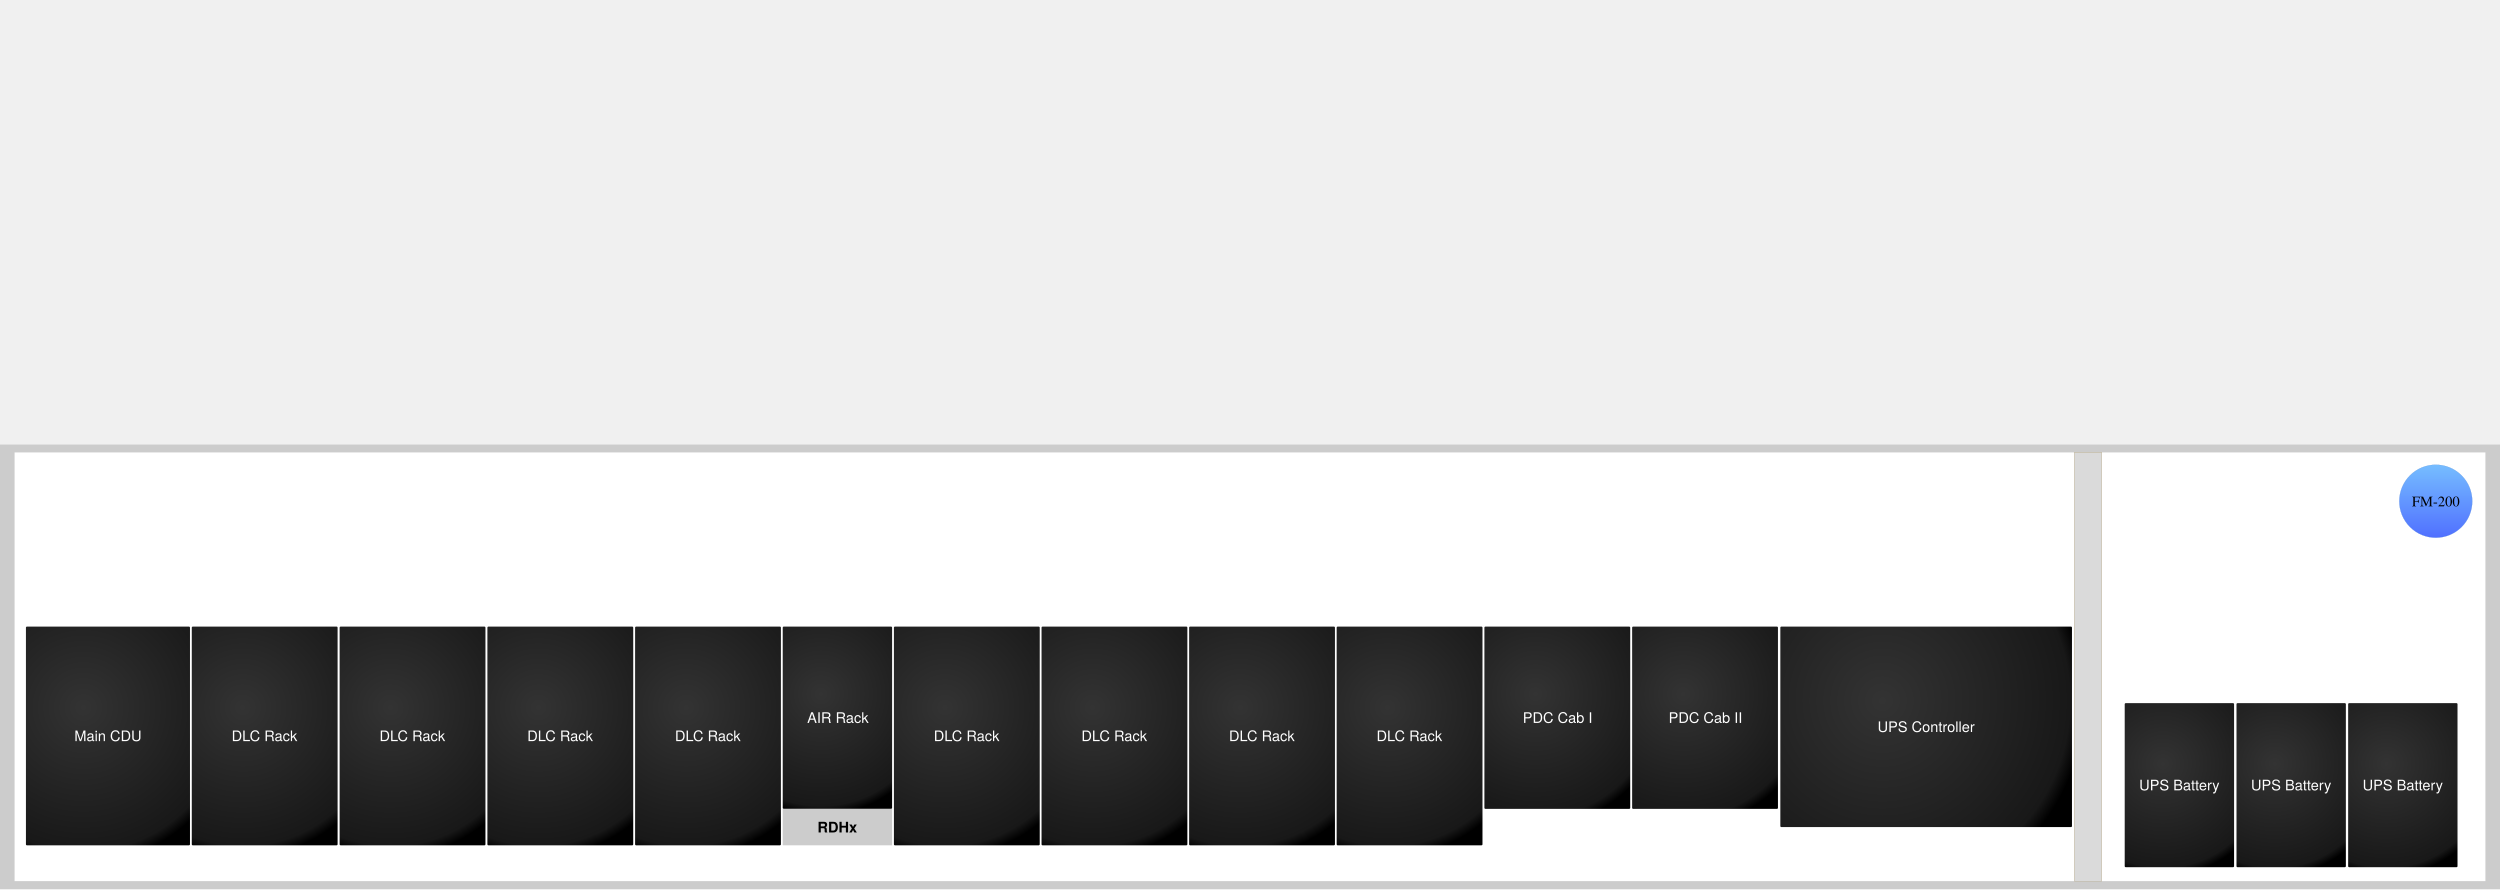
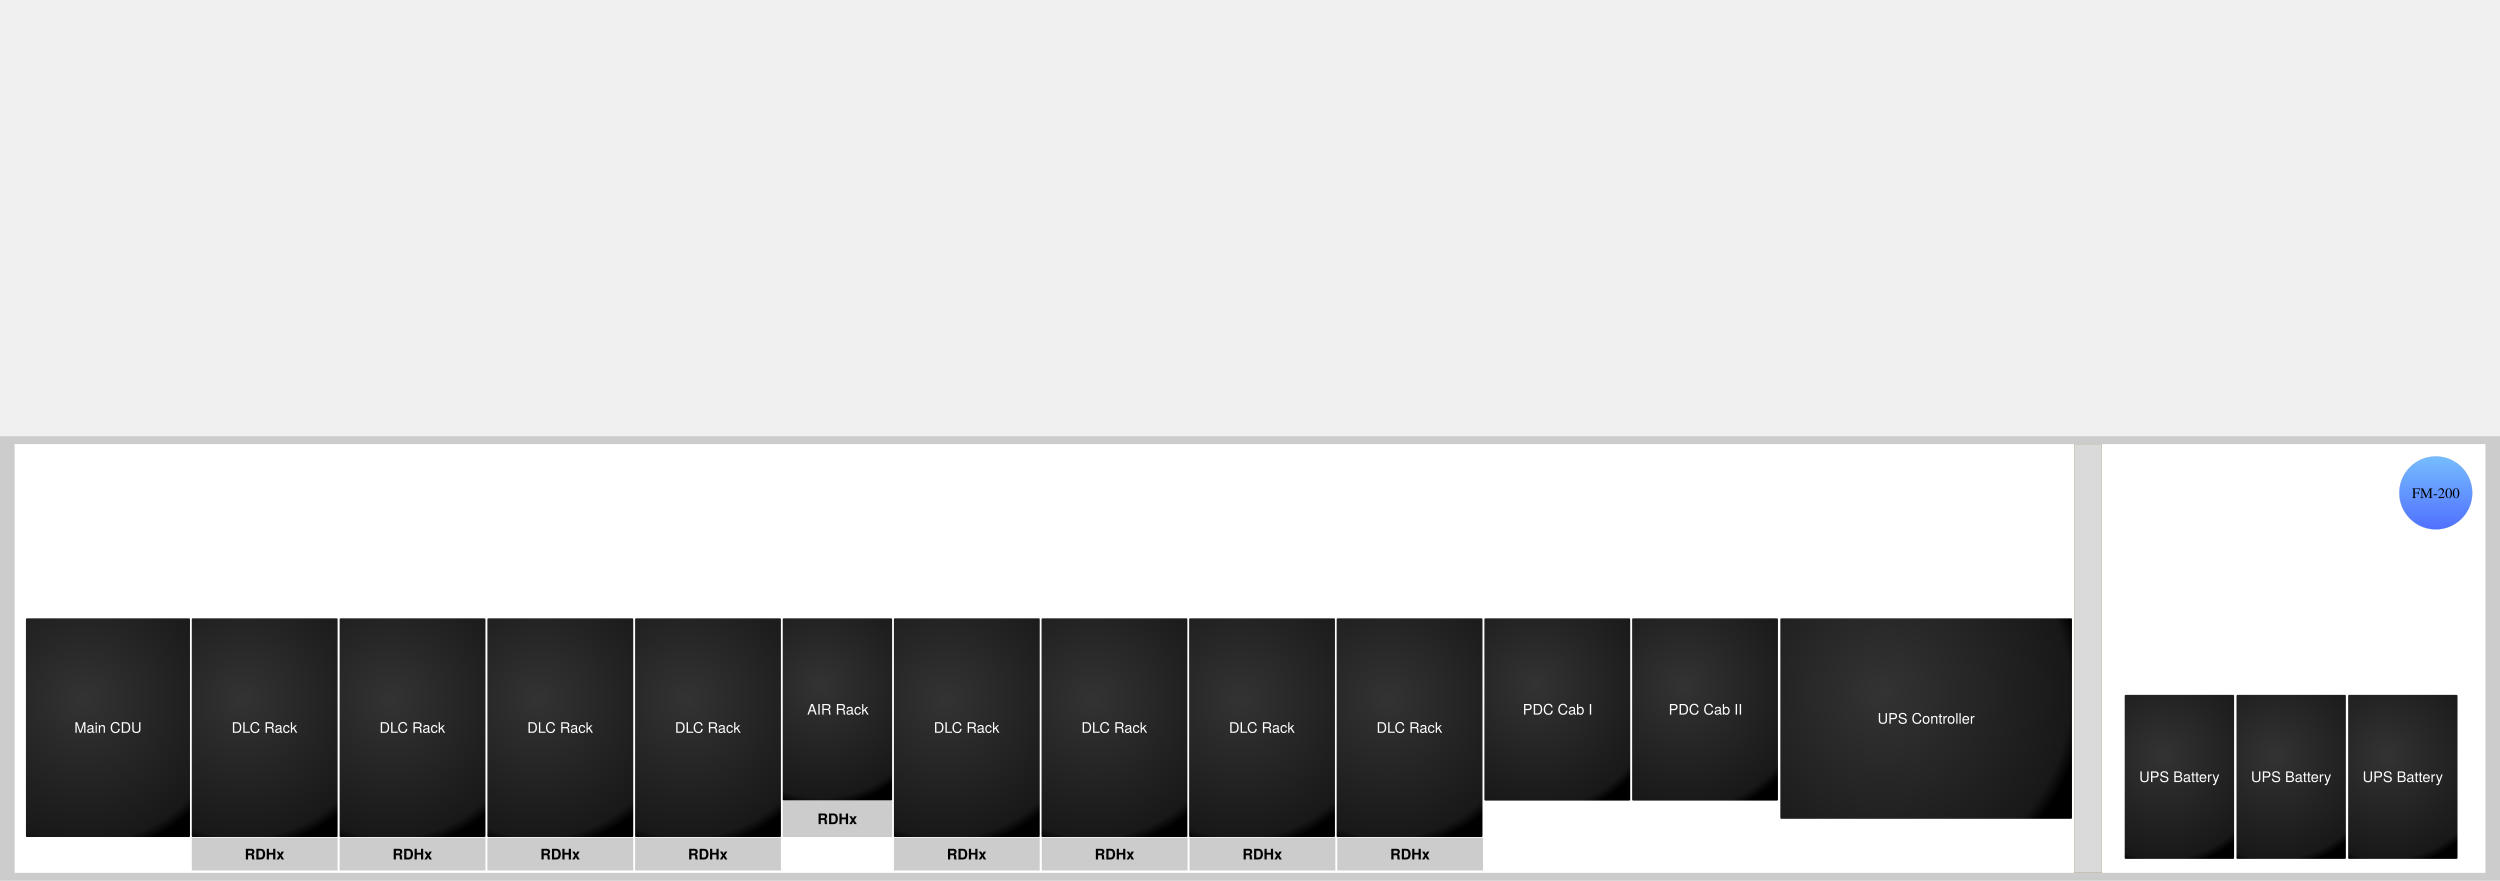
- <svg xmlns="http://www.w3.org/2000/svg" xmlns:xlink="http://www.w3.org/1999/xlink" version="1.1" viewBox="0 -2439 13716 4878" width="13716" height="4878">
+ <svg xmlns="http://www.w3.org/2000/svg" xmlns:xlink="http://www.w3.org/1999/xlink" version="1.1" viewBox="18.953 -2393.469 13716 4831.869" width="13716" height="4831.869">
  <defs>
    <radialGradient cx="0" cy="0" r="1" id="Gradient" gradientUnits="userSpaceOnUse">
      <stop offset="0" stop-color="#333" />
      <stop offset=".928" stop-color="#181818" />
      <stop offset="1" stop-color="black" />
    </radialGradient>
-     <radialGradient id="Obj_Gradient" xlink:href="#Gradient" gradientTransform="translate(457.2873 1442.771) scale(852.9304)" />
-     <radialGradient id="Obj_Gradient_2" xlink:href="#Gradient" gradientTransform="translate(1332.164 1442.771) scale(819.3192)" />
-     <radialGradient id="Obj_Gradient_3" xlink:href="#Gradient" gradientTransform="translate(2143.34 1442.771) scale(819.3192)" />
-     <radialGradient id="Obj_Gradient_4" xlink:href="#Gradient" gradientTransform="translate(2954.064 1442.771) scale(819.3192)" />
-     <radialGradient id="Obj_Gradient_5" xlink:href="#Gradient" gradientTransform="translate(3764.393 1442.771) scale(819.3192)" />
-     <radialGradient id="Obj_Gradient_6" xlink:href="#Gradient" gradientTransform="translate(4504.38 1368.771) scale(662.0045)" />
-     <radialGradient id="Obj_Gradient_7" xlink:href="#Gradient" gradientTransform="translate(5184.367 1442.771) scale(819.3192)" />
-     <radialGradient id="Obj_Gradient_8" xlink:href="#Gradient" gradientTransform="translate(5994.353 1442.771) scale(819.3192)" />
-     <radialGradient id="Obj_Gradient_9" xlink:href="#Gradient" gradientTransform="translate(6804.042 1442.771) scale(819.3192)" />
-     <radialGradient id="Obj_Gradient_10" xlink:href="#Gradient" gradientTransform="translate(7613.471 1442.771) scale(819.3192)" />
-     <radialGradient id="Obj_Gradient_11" xlink:href="#Gradient" gradientTransform="translate(8424.014 1368.771) scale(728.5774)" />
-     <radialGradient id="Obj_Gradient_12" xlink:href="#Gradient" gradientTransform="translate(9234.557 1368.771) scale(728.5774)" />
-     <radialGradient id="Obj_Gradient_13" xlink:href="#Gradient" gradientTransform="translate(10327.655 1405.771) scale(1110.253)" />
-     <radialGradient id="Obj_Gradient_14" xlink:href="#Gradient" gradientTransform="translate(11867.018 1751.771) scale(614.4894)" />
-     <radialGradient id="Obj_Gradient_15" xlink:href="#Gradient" gradientTransform="translate(12480.32 1751.771) scale(614.4894)" />
-     <radialGradient id="Obj_Gradient_16" xlink:href="#Gradient" gradientTransform="translate(13092.892 1751.771) scale(614.4894)" />
+     <radialGradient id="Obj_Gradient" xlink:href="#Gradient" gradientTransform="translate(476.2402 1442.771) scale(852.9304)" />
+     <radialGradient id="Obj_Gradient_2" xlink:href="#Gradient" gradientTransform="translate(1351.117 1442.771) scale(819.3192)" />
+     <radialGradient id="Obj_Gradient_3" xlink:href="#Gradient" gradientTransform="translate(2162.293 1442.771) scale(819.3192)" />
+     <radialGradient id="Obj_Gradient_4" xlink:href="#Gradient" gradientTransform="translate(2973.017 1442.771) scale(819.3192)" />
+     <radialGradient id="Obj_Gradient_5" xlink:href="#Gradient" gradientTransform="translate(3783.346 1442.771) scale(819.3192)" />
+     <radialGradient id="Obj_Gradient_6" xlink:href="#Gradient" gradientTransform="translate(4523.333 1368.771) scale(662.0045)" />
+     <radialGradient id="Obj_Gradient_7" xlink:href="#Gradient" gradientTransform="translate(5203.32 1442.771) scale(819.3192)" />
+     <radialGradient id="Obj_Gradient_8" xlink:href="#Gradient" gradientTransform="translate(6013.306 1442.771) scale(819.3192)" />
+     <radialGradient id="Obj_Gradient_9" xlink:href="#Gradient" gradientTransform="translate(6822.995 1442.771) scale(819.3192)" />
+     <radialGradient id="Obj_Gradient_10" xlink:href="#Gradient" gradientTransform="translate(7632.423 1442.771) scale(819.3192)" />
+     <radialGradient id="Obj_Gradient_11" xlink:href="#Gradient" gradientTransform="translate(8442.966 1368.771) scale(728.5774)" />
+     <radialGradient id="Obj_Gradient_12" xlink:href="#Gradient" gradientTransform="translate(9253.51 1368.771) scale(728.5774)" />
+     <radialGradient id="Obj_Gradient_13" xlink:href="#Gradient" gradientTransform="translate(10346.608 1405.771) scale(1110.253)" />
+     <radialGradient id="Obj_Gradient_14" xlink:href="#Gradient" gradientTransform="translate(11885.971 1751.771) scale(614.4894)" />
+     <radialGradient id="Obj_Gradient_15" xlink:href="#Gradient" gradientTransform="translate(12499.273 1751.771) scale(614.4894)" />
+     <radialGradient id="Obj_Gradient_16" xlink:href="#Gradient" gradientTransform="translate(13111.845 1751.771) scale(614.4894)" />
    <linearGradient x1="0" x2="1" id="Gradient_2" gradientUnits="userSpaceOnUse">
      <stop offset="0" stop-color="#76bdff" />
      <stop offset="1" stop-color="#5070ff" />
    </linearGradient>
-     <linearGradient id="Obj_Gradient_17" xlink:href="#Gradient_2" gradientTransform="translate(13363.703 110.9453) rotate(90) scale(400)" />
+     <linearGradient id="Obj_Gradient_17" xlink:href="#Gradient_2" gradientTransform="translate(13382.656 110.9453) rotate(90) scale(400)" />
  </defs>
-   <g id="TOP" stroke-opacity="1" fill="none" stroke-dasharray="none" stroke="none" fill-opacity="1">
+   <g id="TOP" fill-opacity="1" stroke-opacity="1" stroke-dasharray="none" stroke="none" fill="none">
    <g id="TOP_Single">
-       <g id="Group_24">
+       <g id="Group_58">
        <g id="Graphic_23">
-           <rect x="0" y="0" width="13716" height="2438.4" fill="#ccc" />
+           <rect x="18.953" y="0" width="13716" height="2438.4" fill="#ccc" />
        </g>
        <g id="Graphic_22">
-           <rect x="80" y="43.2" width="13556" height="2352" fill="white" />
+           <rect x="98.953" y="43.2" width="13556" height="2352" fill="white" />
        </g>
        <g id="Graphic_21">
-           <path d="M 147.287 998.771 L 1037.287 998.771 C 1040.049 998.771 1042.287 1001.009 1042.287 1003.771 L 1042.287 2193.771 C 1042.287 2196.532 1040.049 2198.771 1037.287 2198.771 L 147.287 2198.771 C 144.526 2198.771 142.287 2196.532 142.287 2193.771 L 142.287 1003.771 C 142.287 1001.009 144.526 998.771 147.287 998.771 Z" fill="url(#Obj_Gradient)" />
-           <text transform="translate(147.2873 1551.151)" fill="white">
+           <path d="M 166.24 998.771 L 1056.24 998.771 C 1059.002 998.771 1061.24 1001.009 1061.24 1003.771 L 1061.24 2193.771 C 1061.24 2196.532 1059.002 2198.771 1056.24 2198.771 L 166.24 2198.771 C 163.479 2198.771 161.24 2196.532 161.24 2193.771 L 161.24 1003.771 C 161.24 1001.009 163.479 998.771 166.24 998.771 Z" fill="url(#Obj_Gradient)" />
+           <text transform="translate(166.2402 1551.151)" fill="white">
            <tspan font-family="Helvetica Neue" font-size="80" fill="white" x="260.52" y="76" xml:space="preserve">Main CDU</tspan>
          </text>
        </g>
        <g id="Graphic_20">
-           <path d="M 1057.164 998.771 L 1847.164 998.771 C 1849.925 998.771 1852.164 1001.009 1852.164 1003.771 L 1852.164 2193.771 C 1852.164 2196.532 1849.925 2198.771 1847.164 2198.771 L 1057.164 2198.771 C 1054.402 2198.771 1052.164 2196.532 1052.164 2193.771 L 1052.164 1003.771 C 1052.164 1001.009 1054.402 998.771 1057.164 998.771 Z" fill="url(#Obj_Gradient_2)" />
-           <text transform="translate(1057.164 1551.151)" fill="white">
+           <path d="M 1076.117 998.771 L 1866.117 998.771 C 1868.878 998.771 1871.117 1001.009 1871.117 1003.771 L 1871.117 2193.771 C 1871.117 2196.532 1868.878 2198.771 1866.117 2198.771 L 1076.117 2198.771 C 1073.355 2198.771 1071.117 2196.532 1071.117 2193.771 L 1071.117 1003.771 C 1071.117 1001.009 1073.355 998.771 1076.117 998.771 Z" fill="url(#Obj_Gradient_2)" />
+           <text transform="translate(1076.117 1551.151)" fill="white">
            <tspan font-family="Helvetica Neue" font-size="80" fill="white" x="213.48" y="76" xml:space="preserve">DLC Rack</tspan>
          </text>
        </g>
        <g id="Graphic_19">
-           <path d="M 1868.34 998.771 L 2658.34 998.771 C 2661.102 998.771 2663.34 1001.009 2663.34 1003.771 L 2663.34 2193.771 C 2663.34 2196.532 2661.102 2198.771 2658.34 2198.771 L 1868.34 2198.771 C 1865.579 2198.771 1863.34 2196.532 1863.34 2193.771 L 1863.34 1003.771 C 1863.34 1001.009 1865.579 998.771 1868.34 998.771 Z" fill="url(#Obj_Gradient_3)" />
-           <text transform="translate(1868.34 1551.151)" fill="white">
+           <path d="M 1887.293 998.771 L 2677.293 998.771 C 2680.055 998.771 2682.293 1001.009 2682.293 1003.771 L 2682.293 2193.771 C 2682.293 2196.532 2680.055 2198.771 2677.293 2198.771 L 1887.293 2198.771 C 1884.532 2198.771 1882.293 2196.532 1882.293 2193.771 L 1882.293 1003.771 C 1882.293 1001.009 1884.532 998.771 1887.293 998.771 Z" fill="url(#Obj_Gradient_3)" />
+           <text transform="translate(1887.293 1551.151)" fill="white">
            <tspan font-family="Helvetica Neue" font-size="80" fill="white" x="213.48" y="76" xml:space="preserve">DLC Rack</tspan>
          </text>
        </g>
        <g id="Graphic_18">
-           <path d="M 2679.064 998.771 L 3469.064 998.771 C 3471.825 998.771 3474.064 1001.009 3474.064 1003.771 L 3474.064 2193.771 C 3474.064 2196.532 3471.825 2198.771 3469.064 2198.771 L 2679.064 2198.771 C 2676.302 2198.771 2674.064 2196.532 2674.064 2193.771 L 2674.064 1003.771 C 2674.064 1001.009 2676.302 998.771 2679.064 998.771 Z" fill="url(#Obj_Gradient_4)" />
-           <text transform="translate(2679.064 1551.151)" fill="white">
+           <path d="M 2698.017 998.771 L 3488.017 998.771 C 3490.778 998.771 3493.017 1001.009 3493.017 1003.771 L 3493.017 2193.771 C 3493.017 2196.532 3490.778 2198.771 3488.017 2198.771 L 2698.017 2198.771 C 2695.255 2198.771 2693.017 2196.532 2693.017 2193.771 L 2693.017 1003.771 C 2693.017 1001.009 2695.255 998.771 2698.017 998.771 Z" fill="url(#Obj_Gradient_4)" />
+           <text transform="translate(2698.017 1551.151)" fill="white">
            <tspan font-family="Helvetica Neue" font-size="80" fill="white" x="213.48" y="76" xml:space="preserve">DLC Rack</tspan>
          </text>
        </g>
        <g id="Graphic_17">
-           <path d="M 3489.393 998.771 L 4279.393 998.771 C 4282.155 998.771 4284.393 1001.009 4284.393 1003.771 L 4284.393 2193.771 C 4284.393 2196.532 4282.155 2198.771 4279.393 2198.771 L 3489.393 2198.771 C 3486.632 2198.771 3484.393 2196.532 3484.393 2193.771 L 3484.393 1003.771 C 3484.393 1001.009 3486.632 998.771 3489.393 998.771 Z" fill="url(#Obj_Gradient_5)" />
-           <text transform="translate(3489.393 1551.151)" fill="white">
+           <path d="M 3508.346 998.771 L 4298.346 998.771 C 4301.108 998.771 4303.346 1001.009 4303.346 1003.771 L 4303.346 2193.771 C 4303.346 2196.532 4301.108 2198.771 4298.346 2198.771 L 3508.346 2198.771 C 3505.585 2198.771 3503.346 2196.532 3503.346 2193.771 L 3503.346 1003.771 C 3503.346 1001.009 3505.585 998.771 3508.346 998.771 Z" fill="url(#Obj_Gradient_5)" />
+           <text transform="translate(3508.346 1551.151)" fill="white">
            <tspan font-family="Helvetica Neue" font-size="80" fill="white" x="213.48" y="76" xml:space="preserve">DLC Rack</tspan>
          </text>
        </g>
        <g id="Graphic_16">
-           <path d="M 4299.38 998.771 L 4889.38 998.771 C 4892.141 998.771 4894.38 1001.009 4894.38 1003.771 L 4894.38 1993.771 C 4894.38 1996.532 4892.141 1998.771 4889.38 1998.771 L 4299.38 1998.771 C 4296.619 1998.771 4294.38 1996.532 4294.38 1993.771 L 4294.38 1003.771 C 4294.38 1001.009 4296.619 998.771 4299.38 998.771 Z" fill="url(#Obj_Gradient_6)" />
-           <text transform="translate(4299.38 1451.151)" fill="white">
+           <path d="M 4318.333 998.771 L 4908.333 998.771 C 4911.094 998.771 4913.333 1001.009 4913.333 1003.771 L 4913.333 1993.771 C 4913.333 1996.532 4911.094 1998.771 4908.333 1998.771 L 4318.333 1998.771 C 4315.572 1998.771 4313.333 1996.532 4313.333 1993.771 L 4313.333 1003.771 C 4313.333 1001.009 4315.572 998.771 4318.333 998.771 Z" fill="url(#Obj_Gradient_6)" />
+           <text transform="translate(4318.333 1451.151)" fill="white">
            <tspan font-family="Helvetica Neue" font-size="80" fill="white" x="129.08" y="76" xml:space="preserve">AIR Rack</tspan>
          </text>
        </g>
        <g id="Graphic_15">
-           <path d="M 4909.367 998.771 L 5699.367 998.771 C 5702.128 998.771 5704.367 1001.009 5704.367 1003.771 L 5704.367 2193.771 C 5704.367 2196.532 5702.128 2198.771 5699.367 2198.771 L 4909.367 2198.771 C 4906.605 2198.771 4904.367 2196.532 4904.367 2193.771 L 4904.367 1003.771 C 4904.367 1001.009 4906.605 998.771 4909.367 998.771 Z" fill="url(#Obj_Gradient_7)" />
-           <text transform="translate(4909.367 1551.151)" fill="white">
+           <path d="M 4928.32 998.771 L 5718.32 998.771 C 5721.081 998.771 5723.32 1001.009 5723.32 1003.771 L 5723.32 2193.771 C 5723.32 2196.532 5721.081 2198.771 5718.32 2198.771 L 4928.32 2198.771 C 4925.558 2198.771 4923.32 2196.532 4923.32 2193.771 L 4923.32 1003.771 C 4923.32 1001.009 4925.558 998.771 4928.32 998.771 Z" fill="url(#Obj_Gradient_7)" />
+           <text transform="translate(4928.32 1551.151)" fill="white">
            <tspan font-family="Helvetica Neue" font-size="80" fill="white" x="213.48" y="76" xml:space="preserve">DLC Rack</tspan>
          </text>
        </g>
        <g id="Graphic_14">
-           <path d="M 5719.353 998.771 L 6509.353 998.771 C 6512.115 998.771 6514.353 1001.009 6514.353 1003.771 L 6514.353 2193.771 C 6514.353 2196.532 6512.115 2198.771 6509.353 2198.771 L 5719.353 2198.771 C 5716.592 2198.771 5714.353 2196.532 5714.353 2193.771 L 5714.353 1003.771 C 5714.353 1001.009 5716.592 998.771 5719.353 998.771 Z" fill="url(#Obj_Gradient_8)" />
-           <text transform="translate(5719.353 1551.151)" fill="white">
+           <path d="M 5738.306 998.771 L 6528.306 998.771 C 6531.068 998.771 6533.306 1001.009 6533.306 1003.771 L 6533.306 2193.771 C 6533.306 2196.532 6531.068 2198.771 6528.306 2198.771 L 5738.306 2198.771 C 5735.545 2198.771 5733.306 2196.532 5733.306 2193.771 L 5733.306 1003.771 C 5733.306 1001.009 5735.545 998.771 5738.306 998.771 Z" fill="url(#Obj_Gradient_8)" />
+           <text transform="translate(5738.306 1551.151)" fill="white">
            <tspan font-family="Helvetica Neue" font-size="80" fill="white" x="213.48" y="76" xml:space="preserve">DLC Rack</tspan>
          </text>
        </g>
        <g id="Graphic_13">
-           <path d="M 6529.042 998.771 L 7319.042 998.771 C 7321.803 998.771 7324.042 1001.009 7324.042 1003.771 L 7324.042 2193.771 C 7324.042 2196.532 7321.803 2198.771 7319.042 2198.771 L 6529.042 2198.771 C 6526.28 2198.771 6524.042 2196.532 6524.042 2193.771 L 6524.042 1003.771 C 6524.042 1001.009 6526.28 998.771 6529.042 998.771 Z" fill="url(#Obj_Gradient_9)" />
-           <text transform="translate(6529.042 1551.151)" fill="white">
+           <path d="M 6547.995 998.771 L 7337.995 998.771 C 7340.756 998.771 7342.995 1001.009 7342.995 1003.771 L 7342.995 2193.771 C 7342.995 2196.532 7340.756 2198.771 7337.995 2198.771 L 6547.995 2198.771 C 6545.233 2198.771 6542.995 2196.532 6542.995 2193.771 L 6542.995 1003.771 C 6542.995 1001.009 6545.233 998.771 6547.995 998.771 Z" fill="url(#Obj_Gradient_9)" />
+           <text transform="translate(6547.995 1551.151)" fill="white">
            <tspan font-family="Helvetica Neue" font-size="80" fill="white" x="213.48" y="76" xml:space="preserve">DLC Rack</tspan>
          </text>
        </g>
        <g id="Graphic_12">
-           <path d="M 7338.471 998.771 L 8128.471 998.771 C 8131.232 998.771 8133.471 1001.009 8133.471 1003.771 L 8133.471 2193.771 C 8133.471 2196.532 8131.232 2198.771 8128.471 2198.771 L 7338.471 2198.771 C 7335.709 2198.771 7333.471 2196.532 7333.471 2193.771 L 7333.471 1003.771 C 7333.471 1001.009 7335.709 998.771 7338.471 998.771 Z" fill="url(#Obj_Gradient_10)" />
-           <text transform="translate(7338.471 1551.151)" fill="white">
+           <path d="M 7357.423 998.771 L 8147.423 998.771 C 8150.185 998.771 8152.423 1001.009 8152.423 1003.771 L 8152.423 2193.771 C 8152.423 2196.532 8150.185 2198.771 8147.423 2198.771 L 7357.423 2198.771 C 7354.662 2198.771 7352.423 2196.532 7352.423 2193.771 L 7352.423 1003.771 C 7352.423 1001.009 7354.662 998.771 7357.423 998.771 Z" fill="url(#Obj_Gradient_10)" />
+           <text transform="translate(7357.423 1551.151)" fill="white">
            <tspan font-family="Helvetica Neue" font-size="80" fill="white" x="213.48" y="76" xml:space="preserve">DLC Rack</tspan>
          </text>
        </g>
        <g id="Graphic_11">
-           <path d="M 8149.014 998.771 L 8939.014 998.771 C 8941.775 998.771 8944.014 1001.009 8944.014 1003.771 L 8944.014 1993.771 C 8944.014 1996.532 8941.775 1998.771 8939.014 1998.771 L 8149.014 1998.771 C 8146.252 1998.771 8144.014 1996.532 8144.014 1993.771 L 8144.014 1003.771 C 8144.014 1001.009 8146.252 998.771 8149.014 998.771 Z" fill="url(#Obj_Gradient_11)" />
-           <text transform="translate(8149.014 1451.151)" fill="white">
+           <path d="M 8167.966 998.771 L 8957.966 998.771 C 8960.728 998.771 8962.966 1001.009 8962.966 1003.771 L 8962.966 1993.771 C 8962.966 1996.532 8960.728 1998.771 8957.966 1998.771 L 8167.966 1998.771 C 8165.205 1998.771 8162.966 1996.532 8162.966 1993.771 L 8162.966 1003.771 C 8162.966 1001.009 8165.205 998.771 8167.966 998.771 Z" fill="url(#Obj_Gradient_11)" />
+           <text transform="translate(8167.966 1451.151)" fill="white">
            <tspan font-family="Helvetica Neue" font-size="80" fill="white" x="205.36" y="76" xml:space="preserve">PDC Cab I</tspan>
          </text>
        </g>
        <g id="Graphic_10">
-           <path d="M 8959.557 998.771 L 9749.557 998.771 C 9752.318 998.771 9754.557 1001.009 9754.557 1003.771 L 9754.557 1993.771 C 9754.557 1996.532 9752.318 1998.771 9749.557 1998.771 L 8959.557 1998.771 C 8956.795 1998.771 8954.557 1996.532 8954.557 1993.771 L 8954.557 1003.771 C 8954.557 1001.009 8956.795 998.771 8959.557 998.771 Z" fill="url(#Obj_Gradient_12)" />
-           <text transform="translate(8959.557 1451.151)" fill="white">
+           <path d="M 8978.51 998.771 L 9768.51 998.771 C 9771.271 998.771 9773.51 1001.009 9773.51 1003.771 L 9773.51 1993.771 C 9773.51 1996.532 9771.271 1998.771 9768.51 1998.771 L 8978.51 1998.771 C 8975.748 1998.771 8973.51 1996.532 8973.51 1993.771 L 8973.51 1003.771 C 8973.51 1001.009 8975.748 998.771 8978.51 998.771 Z" fill="url(#Obj_Gradient_12)" />
+           <text transform="translate(8978.51 1451.151)" fill="white">
            <tspan font-family="Helvetica Neue" font-size="80" fill="white" x="195" y="76" xml:space="preserve">PDC Cab II</tspan>
          </text>
        </g>
        <g id="Graphic_9">
-           <path d="M 9772.655 998.771 L 11362.655 998.771 C 11365.416 998.771 11367.655 1001.009 11367.655 1003.771 L 11367.655 2093.771 C 11367.655 2096.532 11365.416 2098.771 11362.655 2098.771 L 9772.655 2098.771 C 9769.893 2098.771 9767.655 2096.532 9767.655 2093.771 L 9767.655 1003.771 C 9767.655 1001.009 9769.893 998.771 9772.655 998.771 Z" fill="url(#Obj_Gradient_13)" />
-           <text transform="translate(9772.655 1501.151)" fill="white">
+           <path d="M 9791.608 998.771 L 11381.608 998.771 C 11384.369 998.771 11386.608 1001.009 11386.608 1003.771 L 11386.608 2093.771 C 11386.608 2096.532 11384.369 2098.771 11381.608 2098.771 L 9791.608 2098.771 C 9788.846 2098.771 9786.608 2096.532 9786.608 2093.771 L 9786.608 1003.771 C 9786.608 1001.009 9788.846 998.771 9791.608 998.771 Z" fill="url(#Obj_Gradient_13)" />
+           <text transform="translate(9791.608 1501.151)" fill="white">
            <tspan font-family="Helvetica Neue" font-size="80" fill="white" x="528.36" y="76" xml:space="preserve">UPS Controller</tspan>
          </text>
        </g>
        <g id="Group_5">
          <g id="Graphic_8">
-             <path d="M 11662.018 1418.771 L 12252.018 1418.771 C 12254.78 1418.771 12257.018 1421.009 12257.018 1423.771 L 12257.018 2313.771 C 12257.018 2316.532 12254.78 2318.771 12252.018 2318.771 L 11662.018 2318.771 C 11659.257 2318.771 11657.018 2316.532 11657.018 2313.771 L 11657.018 1423.771 C 11657.018 1421.009 11659.257 1418.771 11662.018 1418.771 Z" fill="url(#Obj_Gradient_14)" />
-             <text transform="translate(11662.018 1821.151)" fill="white">
+             <path d="M 11680.971 1418.771 L 12270.971 1418.771 C 12273.733 1418.771 12275.971 1421.009 12275.971 1423.771 L 12275.971 2313.771 C 12275.971 2316.532 12273.733 2318.771 12270.971 2318.771 L 11680.971 2318.771 C 11678.21 2318.771 11675.971 2316.532 11675.971 2313.771 L 11675.971 1423.771 C 11675.971 1421.009 11678.21 1418.771 11680.971 1418.771 Z" fill="url(#Obj_Gradient_14)" />
+             <text transform="translate(11680.971 1821.151)" fill="white">
              <tspan font-family="Helvetica Neue" font-size="80" fill="white" x="74.28" y="76" xml:space="preserve">UPS Battery</tspan>
            </text>
          </g>
          <g id="Graphic_7">
-             <path d="M 12275.32 1418.771 L 12865.32 1418.771 C 12868.081 1418.771 12870.32 1421.009 12870.32 1423.771 L 12870.32 2313.771 C 12870.32 2316.532 12868.081 2318.771 12865.32 2318.771 L 12275.32 2318.771 C 12272.558 2318.771 12270.32 2316.532 12270.32 2313.771 L 12270.32 1423.771 C 12270.32 1421.009 12272.558 1418.771 12275.32 1418.771 Z" fill="url(#Obj_Gradient_15)" />
-             <text transform="translate(12275.32 1821.151)" fill="white">
+             <path d="M 12294.273 1418.771 L 12884.273 1418.771 C 12887.034 1418.771 12889.273 1421.009 12889.273 1423.771 L 12889.273 2313.771 C 12889.273 2316.532 12887.034 2318.771 12884.273 2318.771 L 12294.273 2318.771 C 12291.511 2318.771 12289.273 2316.532 12289.273 2313.771 L 12289.273 1423.771 C 12289.273 1421.009 12291.511 1418.771 12294.273 1418.771 Z" fill="url(#Obj_Gradient_15)" />
+             <text transform="translate(12294.273 1821.151)" fill="white">
              <tspan font-family="Helvetica Neue" font-size="80" fill="white" x="74.28" y="76" xml:space="preserve">UPS Battery</tspan>
            </text>
          </g>
          <g id="Graphic_6">
-             <path d="M 12887.892 1418.771 L 13477.892 1418.771 C 13480.653 1418.771 13482.892 1421.009 13482.892 1423.771 L 13482.892 2313.771 C 13482.892 2316.532 13480.653 2318.771 13477.892 2318.771 L 12887.892 2318.771 C 12885.13 2318.771 12882.892 2316.532 12882.892 2313.771 L 12882.892 1423.771 C 12882.892 1421.009 12885.13 1418.771 12887.892 1418.771 Z" fill="url(#Obj_Gradient_16)" />
-             <text transform="translate(12887.892 1821.151)" fill="white">
+             <path d="M 12906.845 1418.771 L 13496.845 1418.771 C 13499.606 1418.771 13501.845 1421.009 13501.845 1423.771 L 13501.845 2313.771 C 13501.845 2316.532 13499.606 2318.771 13496.845 2318.771 L 12906.845 2318.771 C 12904.084 2318.771 12901.845 2316.532 12901.845 2313.771 L 12901.845 1423.771 C 12901.845 1421.009 12904.084 1418.771 12906.845 1418.771 Z" fill="url(#Obj_Gradient_16)" />
+             <text transform="translate(12906.845 1821.151)" fill="white">
              <tspan font-family="Helvetica Neue" font-size="80" fill="white" x="74.28" y="76" xml:space="preserve">UPS Battery</tspan>
            </text>
          </g>
        </g>
        <g id="Graphic_4">
-           <rect x="11380.753" y="43.2" width="150" height="2352" fill="#dadada" />
-           <rect x="11380.753" y="43.2" width="150" height="2352" stroke="#6d5000" stroke-linecap="round" stroke-linejoin="round" stroke-width="1" />
+           <rect x="11399.706" y="43.2" width="150" height="2352" fill="#dadada" />
+           <rect x="11399.706" y="43.2" width="150" height="2352" stroke="#6d5000" stroke-linecap="round" stroke-linejoin="round" stroke-width="1" />
        </g>
        <g id="Graphic_3">
-           <path d="M 13505.124 169.524 C 13583.23 247.629 13583.23 374.262 13505.124 452.366 C 13427.02 530.472 13300.387 530.472 13222.282 452.366 C 13144.177 374.262 13144.177 247.629 13222.282 169.524 C 13300.387 91.419 13427.02 91.419 13505.124 169.524" fill="url(#Obj_Gradient_17)" />
-           <path d="M 13505.124 169.524 C 13583.23 247.629 13583.23 374.262 13505.124 452.366 C 13427.02 530.472 13300.387 530.472 13222.282 452.366 C 13144.177 374.262 13144.177 247.629 13222.282 169.524 C 13300.387 91.419 13427.02 91.419 13505.124 169.524" stroke="#3b7cd0" stroke-linecap="round" stroke-linejoin="round" stroke-width="1" />
-           <text transform="translate(13208.703 262.9453)" fill="black">
+           <path d="M 13524.077 169.524 C 13602.182 247.629 13602.182 374.262 13524.077 452.366 C 13445.972 530.472 13319.34 530.472 13241.235 452.366 C 13163.13 374.262 13163.13 247.629 13241.235 169.524 C 13319.34 91.419 13445.972 91.419 13524.077 169.524" fill="url(#Obj_Gradient_17)" />
+           <path d="M 13524.077 169.524 C 13602.182 247.629 13602.182 374.262 13524.077 452.366 C 13445.972 530.472 13319.34 530.472 13241.235 452.366 C 13163.13 374.262 13163.13 247.629 13241.235 169.524 C 13319.34 91.419 13445.972 91.419 13524.077 169.524" stroke="#3b7cd0" stroke-linecap="round" stroke-linejoin="round" stroke-width="1" />
+           <text transform="translate(13227.656 262.9453)" fill="black">
            <tspan font-family="Times" font-size="80" fill="black" x="23.867" y="76" xml:space="preserve">FM-200</tspan>
          </text>
        </g>
        <g id="Graphic_2">
-           <rect x="4294.393" y="1998.771" width="600" height="200" fill="#ccc" />
-           <text transform="translate(4299.393 2050.11)" fill="black">
+           <rect x="4313.346" y="1998.771" width="600" height="200" fill="#ccc" />
+           <text transform="translate(4318.346 2050.11)" fill="black">
            <tspan font-family="Helvetica Neue" font-weight="bold" font-size="80" fill="black" x="185.36" y="78" xml:space="preserve">RDHx</tspan>
+           </text>
+         </g>
+         <g id="Graphic_49">
+           <rect x="1071.117" y="2202.469" width="800" height="180" fill="#ccc" />
+           <text transform="translate(1076.117 2243.809)" fill="black">
+             <tspan font-family="Helvetica Neue" font-weight="bold" font-size="80" fill="black" x="285.36" y="78" xml:space="preserve">RDHx</tspan>
+           </text>
+         </g>
+         <g id="Graphic_51">
+           <rect x="1882.293" y="2202.469" width="800" height="180" fill="#ccc" />
+           <text transform="translate(1887.293 2243.809)" fill="black">
+             <tspan font-family="Helvetica Neue" font-weight="bold" font-size="80" fill="black" x="285.36" y="78" xml:space="preserve">RDHx</tspan>
+           </text>
+         </g>
+         <g id="Graphic_52">
+           <rect x="2693.017" y="2202.469" width="800" height="180" fill="#ccc" />
+           <text transform="translate(2698.017 2243.809)" fill="black">
+             <tspan font-family="Helvetica Neue" font-weight="bold" font-size="80" fill="black" x="285.36" y="78" xml:space="preserve">RDHx</tspan>
+           </text>
+         </g>
+         <g id="Graphic_53">
+           <rect x="3503.346" y="2202.469" width="800" height="180" fill="#ccc" />
+           <text transform="translate(3508.346 2243.809)" fill="black">
+             <tspan font-family="Helvetica Neue" font-weight="bold" font-size="80" fill="black" x="285.36" y="78" xml:space="preserve">RDHx</tspan>
+           </text>
+         </g>
+         <g id="Graphic_57">
+           <rect x="4923.32" y="2202.469" width="800" height="180" fill="#ccc" />
+           <text transform="translate(4928.32 2243.809)" fill="black">
+             <tspan font-family="Helvetica Neue" font-weight="bold" font-size="80" fill="black" x="285.36" y="78" xml:space="preserve">RDHx</tspan>
+           </text>
+         </g>
+         <g id="Graphic_56">
+           <rect x="5734.496" y="2202.469" width="800" height="180" fill="#ccc" />
+           <text transform="translate(5739.496 2243.809)" fill="black">
+             <tspan font-family="Helvetica Neue" font-weight="bold" font-size="80" fill="black" x="285.36" y="78" xml:space="preserve">RDHx</tspan>
+           </text>
+         </g>
+         <g id="Graphic_55">
+           <rect x="6545.22" y="2202.469" width="800" height="180" fill="#ccc" />
+           <text transform="translate(6550.22 2243.809)" fill="black">
+             <tspan font-family="Helvetica Neue" font-weight="bold" font-size="80" fill="black" x="285.36" y="78" xml:space="preserve">RDHx</tspan>
+           </text>
+         </g>
+         <g id="Graphic_54">
+           <rect x="7355.549" y="2202.469" width="800" height="180" fill="#ccc" />
+           <text transform="translate(7360.549 2243.809)" fill="black">
+             <tspan font-family="Helvetica Neue" font-weight="bold" font-size="80" fill="black" x="285.36" y="78" xml:space="preserve">RDHx</tspan>
          </text>
        </g>
      </g>
    </g>
  </g>
</svg>
